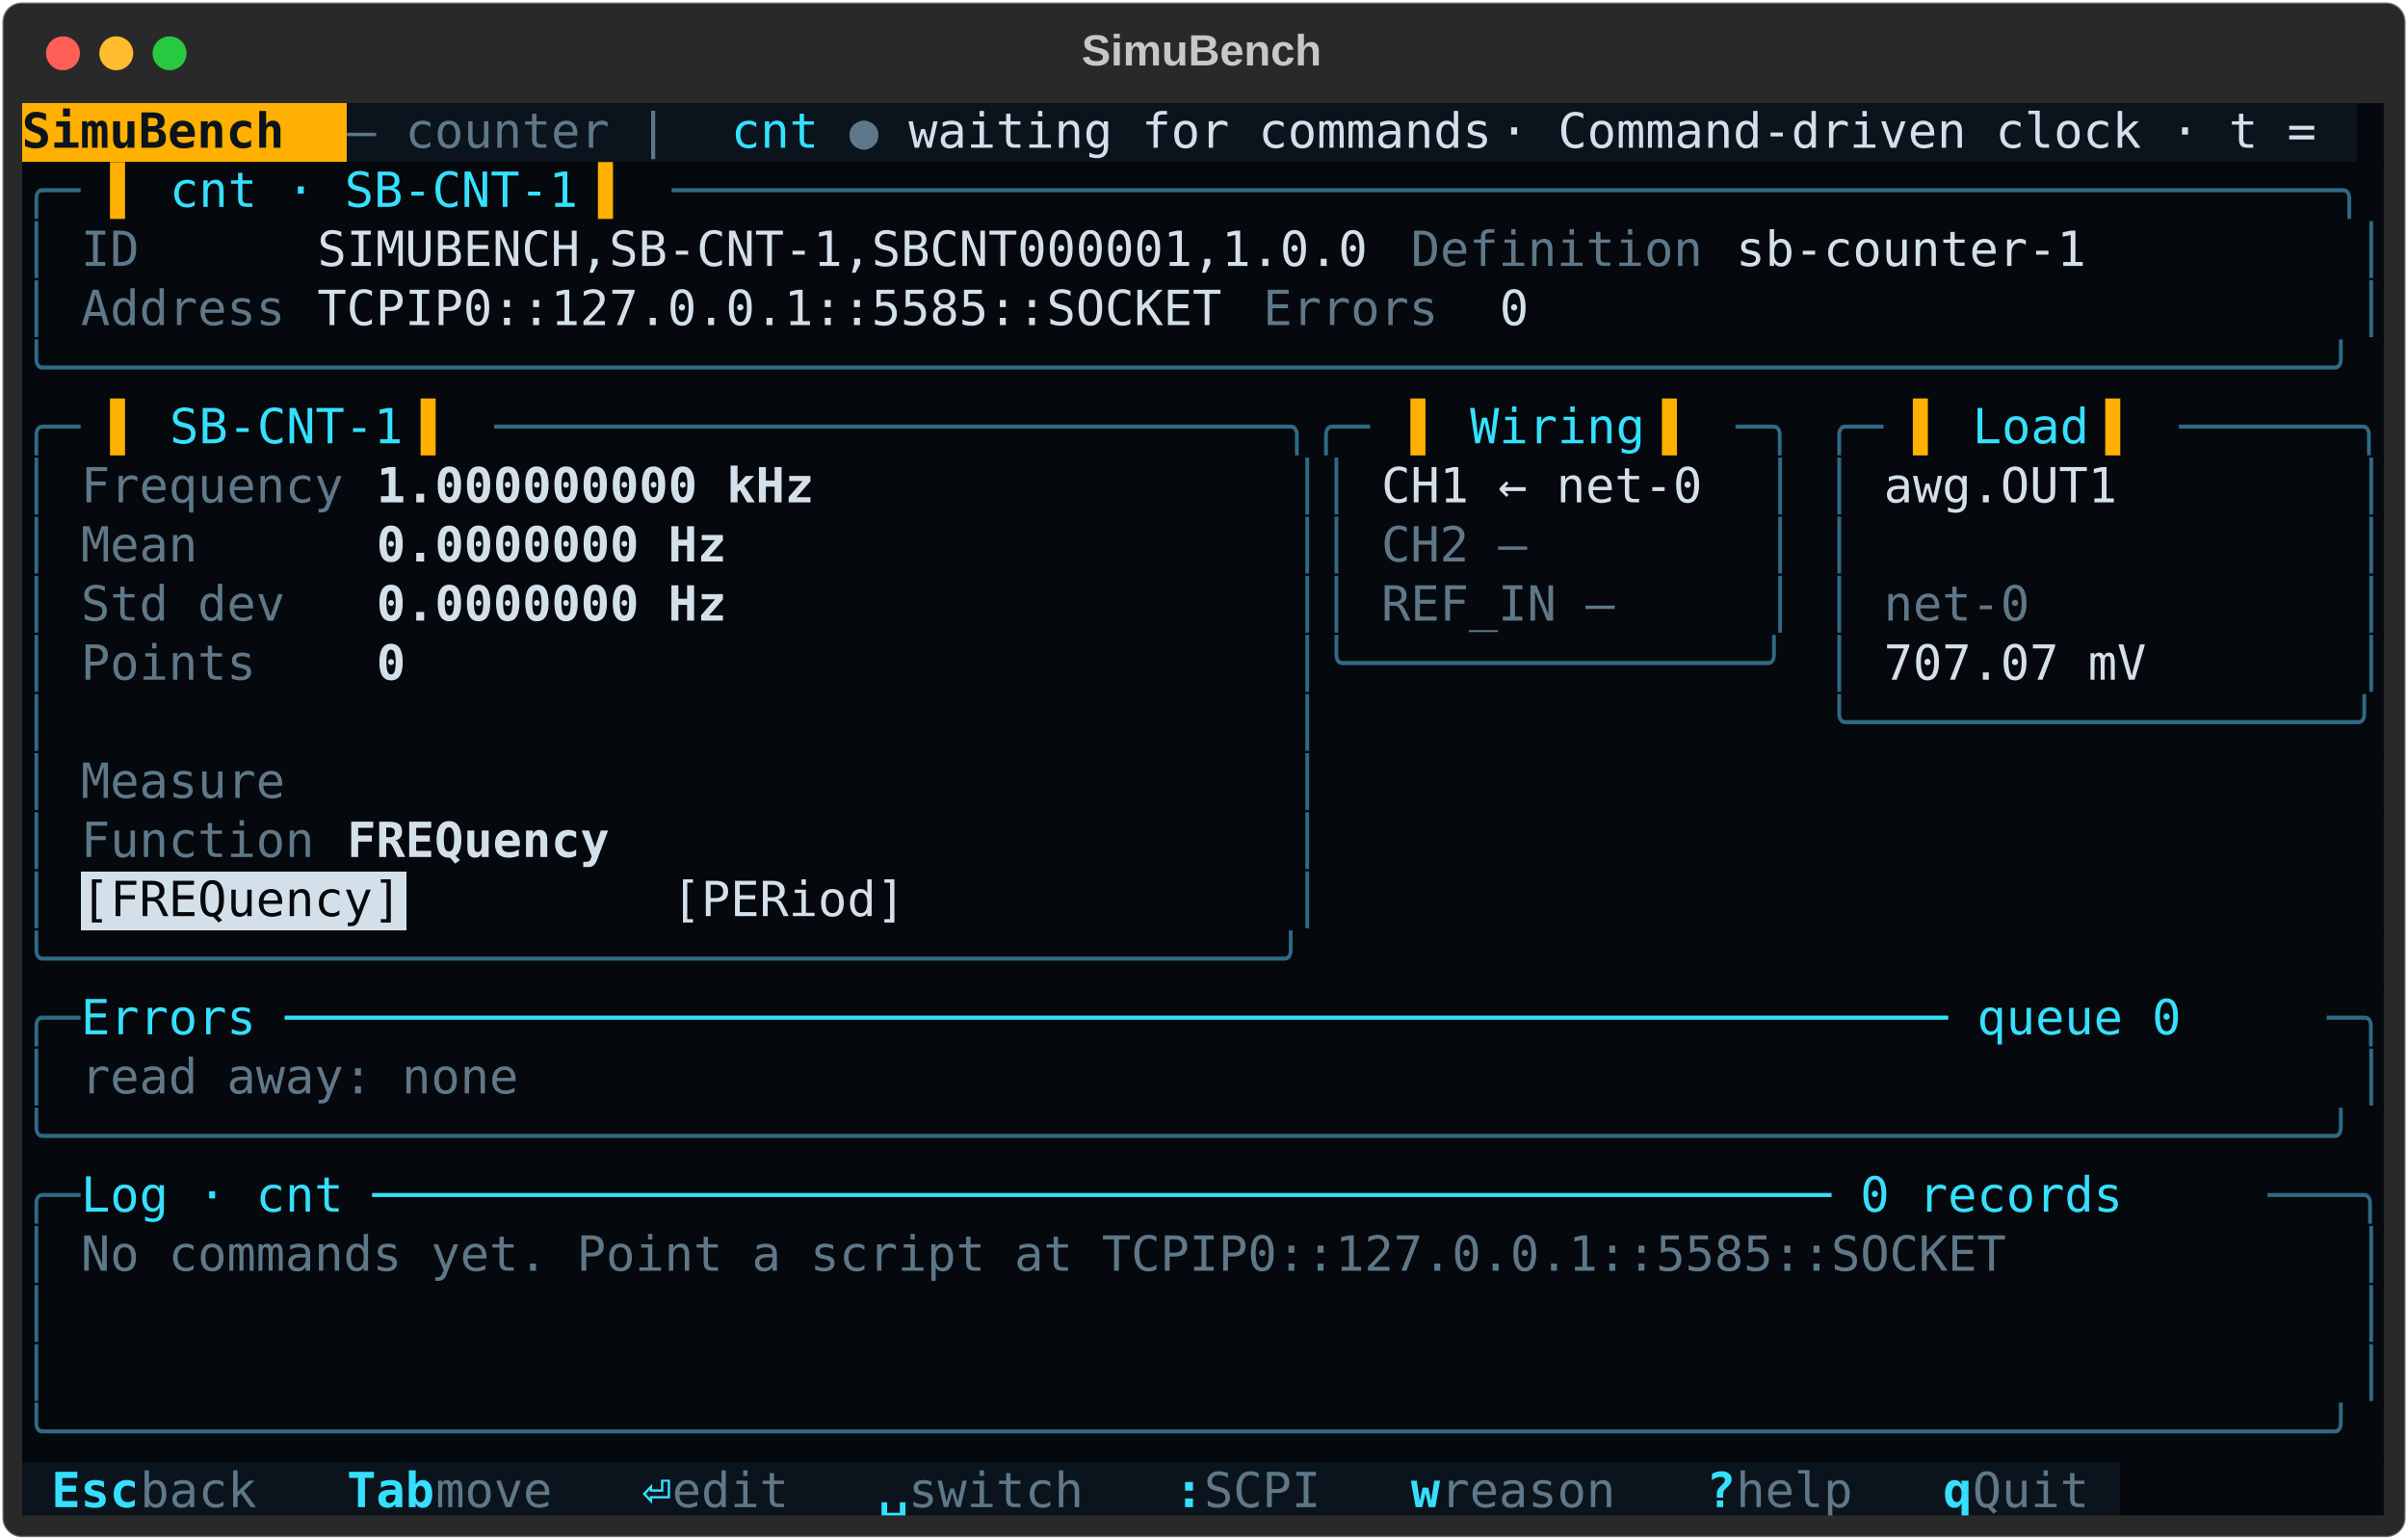
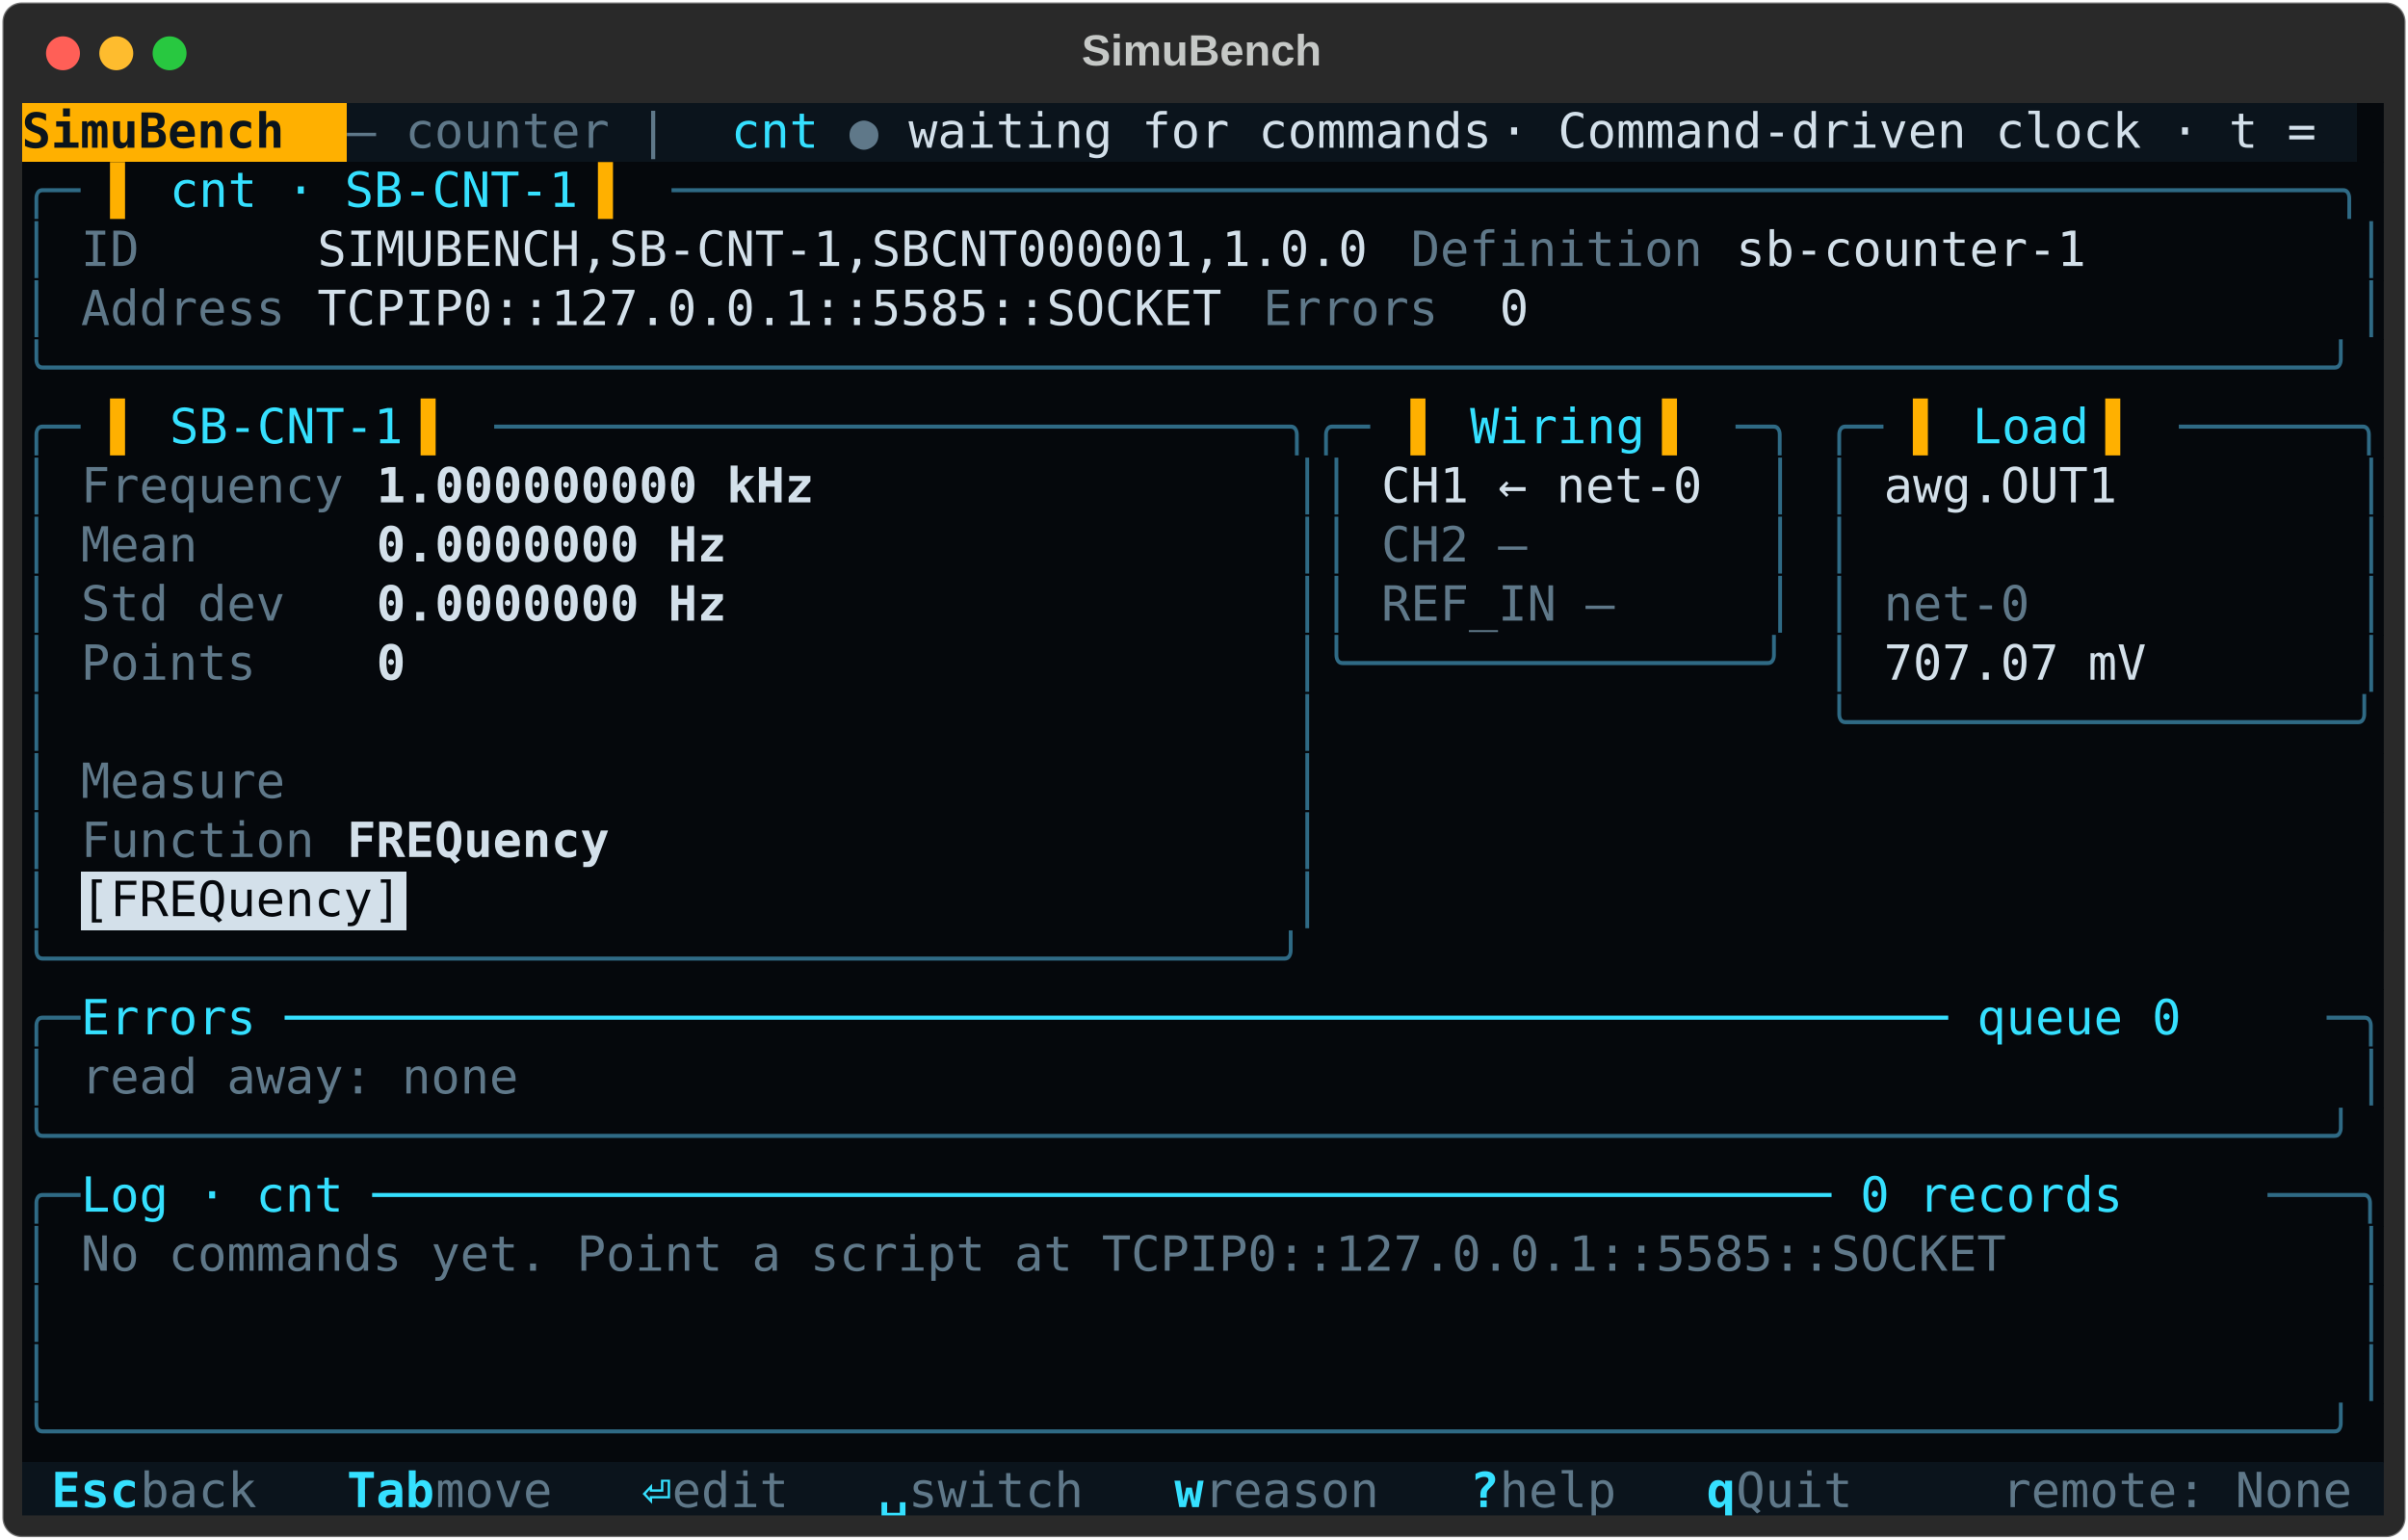
<svg xmlns="http://www.w3.org/2000/svg" class="rich-terminal" viewBox="0 0 994 635.6">
  <style>

    @font-face {
        font-family: "Fira Code";
        src: local("FiraCode-Regular"),
                url("https://cdnjs.cloudflare.com/ajax/libs/firacode/6.2.0/woff2/FiraCode-Regular.woff2") format("woff2"),
                url("https://cdnjs.cloudflare.com/ajax/libs/firacode/6.2.0/woff/FiraCode-Regular.woff") format("woff");
        font-style: normal;
        font-weight: 400;
    }
    @font-face {
        font-family: "Fira Code";
        src: local("FiraCode-Bold"),
                url("https://cdnjs.cloudflare.com/ajax/libs/firacode/6.2.0/woff2/FiraCode-Bold.woff2") format("woff2"),
                url("https://cdnjs.cloudflare.com/ajax/libs/firacode/6.2.0/woff/FiraCode-Bold.woff") format("woff");
        font-style: bold;
        font-weight: 700;
    }

    .terminal-matrix {
        font-family: Fira Code, monospace;
        font-size: 20px;
        line-height: 24.4px;
        font-variant-east-asian: full-width;
    }

    .terminal-title {
        font-size: 18px;
        font-weight: bold;
        font-family: arial;
    }

    .terminal-r1 { fill: #0b141c;font-weight: bold }
.terminal-r2 { fill: #5f7889 }
.terminal-r3 { fill: #35e0ff }
.terminal-r4 { fill: #d3e0ea }
.terminal-r5 { fill: #c5c8c6 }
.terminal-r6 { fill: #2f6a85 }
.terminal-r7 { fill: #ffb000 }
.terminal-r8 { fill: #d3e0ea;font-weight: bold }
.terminal-r9 { fill: #05080c }
.terminal-r10 { fill: #35e0ff;font-weight: bold }
    </style>
  <defs>
    <clipPath id="terminal-clip-terminal">
      <rect x="0" y="0" width="975.0" height="584.6" />
    </clipPath>
    <clipPath id="terminal-line-0">
      <rect x="0" y="1.5" width="976" height="24.65" />
    </clipPath>
    <clipPath id="terminal-line-1">
      <rect x="0" y="25.9" width="976" height="24.65" />
    </clipPath>
    <clipPath id="terminal-line-2">
      <rect x="0" y="50.3" width="976" height="24.65" />
    </clipPath>
    <clipPath id="terminal-line-3">
      <rect x="0" y="74.7" width="976" height="24.65" />
    </clipPath>
    <clipPath id="terminal-line-4">
      <rect x="0" y="99.1" width="976" height="24.65" />
    </clipPath>
    <clipPath id="terminal-line-5">
      <rect x="0" y="123.5" width="976" height="24.65" />
    </clipPath>
    <clipPath id="terminal-line-6">
      <rect x="0" y="147.9" width="976" height="24.65" />
    </clipPath>
    <clipPath id="terminal-line-7">
      <rect x="0" y="172.3" width="976" height="24.65" />
    </clipPath>
    <clipPath id="terminal-line-8">
      <rect x="0" y="196.7" width="976" height="24.65" />
    </clipPath>
    <clipPath id="terminal-line-9">
      <rect x="0" y="221.1" width="976" height="24.65" />
    </clipPath>
    <clipPath id="terminal-line-10">
      <rect x="0" y="245.5" width="976" height="24.65" />
    </clipPath>
    <clipPath id="terminal-line-11">
      <rect x="0" y="269.9" width="976" height="24.65" />
    </clipPath>
    <clipPath id="terminal-line-12">
      <rect x="0" y="294.3" width="976" height="24.65" />
    </clipPath>
    <clipPath id="terminal-line-13">
      <rect x="0" y="318.7" width="976" height="24.65" />
    </clipPath>
    <clipPath id="terminal-line-14">
      <rect x="0" y="343.1" width="976" height="24.65" />
    </clipPath>
    <clipPath id="terminal-line-15">
      <rect x="0" y="367.5" width="976" height="24.65" />
    </clipPath>
    <clipPath id="terminal-line-16">
      <rect x="0" y="391.9" width="976" height="24.65" />
    </clipPath>
    <clipPath id="terminal-line-17">
      <rect x="0" y="416.3" width="976" height="24.65" />
    </clipPath>
    <clipPath id="terminal-line-18">
      <rect x="0" y="440.7" width="976" height="24.65" />
    </clipPath>
    <clipPath id="terminal-line-19">
      <rect x="0" y="465.1" width="976" height="24.65" />
    </clipPath>
    <clipPath id="terminal-line-20">
      <rect x="0" y="489.5" width="976" height="24.65" />
    </clipPath>
    <clipPath id="terminal-line-21">
      <rect x="0" y="513.9" width="976" height="24.65" />
    </clipPath>
    <clipPath id="terminal-line-22">
      <rect x="0" y="538.3" width="976" height="24.65" />
    </clipPath>
  </defs>
  <rect fill="#292929" stroke="rgba(255,255,255,0.35)" stroke-width="1" x="1" y="1" width="992" height="633.6" rx="8" />
  <text class="terminal-title" fill="#c5c8c6" text-anchor="middle" x="496" y="27">SimuBench</text>
  <g transform="translate(26,22)">
    <circle cx="0" cy="0" r="7" fill="#ff5f57" />
    <circle cx="22" cy="0" r="7" fill="#febc2e" />
    <circle cx="44" cy="0" r="7" fill="#28c840" />
  </g>
  <g transform="translate(9, 41)" clip-path="url(#terminal-clip-terminal)">
    <rect fill="#ffb000" x="0" y="1.5" width="134.2" height="24.65" shape-rendering="crispEdges" />
    <rect fill="#0b141c" x="134.2" y="1.5" width="158.6" height="24.65" shape-rendering="crispEdges" />
    <rect fill="#0b141c" x="292.8" y="1.5" width="36.6" height="24.65" shape-rendering="crispEdges" />
    <rect fill="#0b141c" x="329.4" y="1.5" width="12.2" height="24.65" shape-rendering="crispEdges" />
    <rect fill="#0b141c" x="341.6" y="1.5" width="24.4" height="24.65" shape-rendering="crispEdges" />
    <rect fill="#0b141c" x="366" y="1.5" width="244" height="24.65" shape-rendering="crispEdges" />
    <rect fill="#0b141c" x="610" y="1.5" width="353.8" height="24.65" shape-rendering="crispEdges" />
    <rect fill="#05080c" x="963.8" y="1.5" width="12.2" height="24.65" shape-rendering="crispEdges" />
    <rect fill="#05080c" x="0" y="25.9" width="24.4" height="24.65" shape-rendering="crispEdges" />
    <rect fill="#05080c" x="24.4" y="25.9" width="12.2" height="24.65" shape-rendering="crispEdges" />
    <rect fill="#05080c" x="36.6" y="25.9" width="24.4" height="24.65" shape-rendering="crispEdges" />
    <rect fill="#05080c" x="61" y="25.9" width="170.8" height="24.65" shape-rendering="crispEdges" />
    <rect fill="#05080c" x="231.8" y="25.9" width="24.4" height="24.65" shape-rendering="crispEdges" />
    <rect fill="#05080c" x="256.2" y="25.9" width="12.2" height="24.65" shape-rendering="crispEdges" />
    <rect fill="#05080c" x="268.4" y="25.9" width="707.6" height="24.65" shape-rendering="crispEdges" />
    <rect fill="#05080c" x="0" y="50.3" width="12.2" height="24.65" shape-rendering="crispEdges" />
    <rect fill="#05080c" x="12.2" y="50.3" width="12.2" height="24.65" shape-rendering="crispEdges" />
    <rect fill="#05080c" x="24.4" y="50.3" width="97.6" height="24.65" shape-rendering="crispEdges" />
    <rect fill="#05080c" x="122" y="50.3" width="451.4" height="24.65" shape-rendering="crispEdges" />
    <rect fill="#05080c" x="573.4" y="50.3" width="134.2" height="24.65" shape-rendering="crispEdges" />
    <rect fill="#05080c" x="707.6" y="50.3" width="244" height="24.65" shape-rendering="crispEdges" />
    <rect fill="#05080c" x="951.6" y="50.3" width="12.2" height="24.65" shape-rendering="crispEdges" />
    <rect fill="#05080c" x="963.8" y="50.3" width="12.2" height="24.65" shape-rendering="crispEdges" />
    <rect fill="#05080c" x="0" y="74.7" width="12.2" height="24.65" shape-rendering="crispEdges" />
    <rect fill="#05080c" x="12.2" y="74.7" width="12.2" height="24.65" shape-rendering="crispEdges" />
    <rect fill="#05080c" x="24.4" y="74.7" width="97.6" height="24.65" shape-rendering="crispEdges" />
    <rect fill="#05080c" x="122" y="74.7" width="390.4" height="24.65" shape-rendering="crispEdges" />
    <rect fill="#05080c" x="512.4" y="74.7" width="97.6" height="24.65" shape-rendering="crispEdges" />
    <rect fill="#05080c" x="610" y="74.7" width="341.6" height="24.65" shape-rendering="crispEdges" />
    <rect fill="#05080c" x="951.6" y="74.7" width="12.2" height="24.65" shape-rendering="crispEdges" />
    <rect fill="#05080c" x="963.8" y="74.7" width="12.2" height="24.65" shape-rendering="crispEdges" />
    <rect fill="#05080c" x="0" y="99.1" width="976" height="24.65" shape-rendering="crispEdges" />
    <rect fill="#05080c" x="0" y="123.5" width="24.4" height="24.65" shape-rendering="crispEdges" />
    <rect fill="#05080c" x="24.4" y="123.5" width="12.2" height="24.65" shape-rendering="crispEdges" />
    <rect fill="#05080c" x="36.6" y="123.5" width="24.4" height="24.65" shape-rendering="crispEdges" />
    <rect fill="#05080c" x="61" y="123.5" width="97.6" height="24.65" shape-rendering="crispEdges" />
    <rect fill="#05080c" x="158.6" y="123.5" width="24.4" height="24.65" shape-rendering="crispEdges" />
    <rect fill="#05080c" x="183" y="123.5" width="12.2" height="24.65" shape-rendering="crispEdges" />
    <rect fill="#05080c" x="195.2" y="123.5" width="366" height="24.65" shape-rendering="crispEdges" />
    <rect fill="#05080c" x="561.2" y="123.5" width="12.2" height="24.65" shape-rendering="crispEdges" />
    <rect fill="#05080c" x="573.4" y="123.5" width="24.4" height="24.65" shape-rendering="crispEdges" />
    <rect fill="#05080c" x="597.8" y="123.5" width="73.2" height="24.65" shape-rendering="crispEdges" />
    <rect fill="#05080c" x="671" y="123.5" width="24.4" height="24.65" shape-rendering="crispEdges" />
    <rect fill="#05080c" x="695.4" y="123.5" width="12.2" height="24.65" shape-rendering="crispEdges" />
    <rect fill="#05080c" x="707.6" y="123.5" width="24.4" height="24.65" shape-rendering="crispEdges" />
    <rect fill="#05080c" x="732" y="123.5" width="12.2" height="24.65" shape-rendering="crispEdges" />
    <rect fill="#05080c" x="744.2" y="123.5" width="24.4" height="24.65" shape-rendering="crispEdges" />
    <rect fill="#05080c" x="768.6" y="123.5" width="12.2" height="24.65" shape-rendering="crispEdges" />
    <rect fill="#05080c" x="780.8" y="123.5" width="24.4" height="24.65" shape-rendering="crispEdges" />
    <rect fill="#05080c" x="805.2" y="123.5" width="48.8" height="24.65" shape-rendering="crispEdges" />
    <rect fill="#05080c" x="854" y="123.5" width="24.4" height="24.65" shape-rendering="crispEdges" />
    <rect fill="#05080c" x="878.4" y="123.5" width="12.2" height="24.65" shape-rendering="crispEdges" />
    <rect fill="#05080c" x="890.6" y="123.5" width="85.4" height="24.65" shape-rendering="crispEdges" />
    <rect fill="#05080c" x="0" y="147.9" width="12.2" height="24.65" shape-rendering="crispEdges" />
    <rect fill="#05080c" x="12.2" y="147.9" width="12.2" height="24.65" shape-rendering="crispEdges" />
    <rect fill="#05080c" x="24.4" y="147.9" width="122" height="24.65" shape-rendering="crispEdges" />
    <rect fill="#05080c" x="146.4" y="147.9" width="183" height="24.65" shape-rendering="crispEdges" />
    <rect fill="#05080c" x="329.4" y="147.9" width="183" height="24.65" shape-rendering="crispEdges" />
    <rect fill="#05080c" x="512.4" y="147.9" width="12.2" height="24.65" shape-rendering="crispEdges" />
    <rect fill="#05080c" x="524.6" y="147.9" width="24.4" height="24.65" shape-rendering="crispEdges" />
    <rect fill="#05080c" x="549" y="147.9" width="12.2" height="24.65" shape-rendering="crispEdges" />
    <rect fill="#05080c" x="561.2" y="147.9" width="146.4" height="24.65" shape-rendering="crispEdges" />
    <rect fill="#05080c" x="707.6" y="147.9" width="12.2" height="24.65" shape-rendering="crispEdges" />
    <rect fill="#05080c" x="719.8" y="147.9" width="12.2" height="24.65" shape-rendering="crispEdges" />
    <rect fill="#05080c" x="732" y="147.9" width="12.2" height="24.65" shape-rendering="crispEdges" />
    <rect fill="#05080c" x="744.2" y="147.9" width="12.2" height="24.65" shape-rendering="crispEdges" />
    <rect fill="#05080c" x="756.4" y="147.9" width="12.2" height="24.65" shape-rendering="crispEdges" />
    <rect fill="#05080c" x="768.6" y="147.9" width="170.8" height="24.65" shape-rendering="crispEdges" />
    <rect fill="#05080c" x="939.4" y="147.9" width="24.4" height="24.65" shape-rendering="crispEdges" />
    <rect fill="#05080c" x="963.8" y="147.9" width="12.2" height="24.65" shape-rendering="crispEdges" />
    <rect fill="#05080c" x="0" y="172.3" width="12.2" height="24.65" shape-rendering="crispEdges" />
    <rect fill="#05080c" x="12.2" y="172.3" width="12.2" height="24.65" shape-rendering="crispEdges" />
    <rect fill="#05080c" x="24.4" y="172.3" width="122" height="24.65" shape-rendering="crispEdges" />
    <rect fill="#05080c" x="146.4" y="172.3" width="146.4" height="24.65" shape-rendering="crispEdges" />
    <rect fill="#05080c" x="292.8" y="172.3" width="219.6" height="24.65" shape-rendering="crispEdges" />
    <rect fill="#05080c" x="512.4" y="172.3" width="12.2" height="24.65" shape-rendering="crispEdges" />
    <rect fill="#05080c" x="524.6" y="172.3" width="24.4" height="24.65" shape-rendering="crispEdges" />
    <rect fill="#05080c" x="549" y="172.3" width="12.2" height="24.65" shape-rendering="crispEdges" />
    <rect fill="#05080c" x="561.2" y="172.3" width="61" height="24.65" shape-rendering="crispEdges" />
    <rect fill="#05080c" x="622.2" y="172.3" width="85.4" height="24.65" shape-rendering="crispEdges" />
    <rect fill="#05080c" x="707.6" y="172.3" width="12.2" height="24.65" shape-rendering="crispEdges" />
    <rect fill="#05080c" x="719.8" y="172.3" width="12.2" height="24.65" shape-rendering="crispEdges" />
    <rect fill="#05080c" x="732" y="172.3" width="12.2" height="24.65" shape-rendering="crispEdges" />
    <rect fill="#05080c" x="744.2" y="172.3" width="12.2" height="24.65" shape-rendering="crispEdges" />
    <rect fill="#05080c" x="756.4" y="172.3" width="12.2" height="24.65" shape-rendering="crispEdges" />
    <rect fill="#05080c" x="768.6" y="172.3" width="170.8" height="24.65" shape-rendering="crispEdges" />
    <rect fill="#05080c" x="939.4" y="172.3" width="24.4" height="24.65" shape-rendering="crispEdges" />
    <rect fill="#05080c" x="963.8" y="172.3" width="12.2" height="24.65" shape-rendering="crispEdges" />
    <rect fill="#05080c" x="0" y="196.7" width="12.2" height="24.65" shape-rendering="crispEdges" />
    <rect fill="#05080c" x="12.2" y="196.7" width="12.2" height="24.65" shape-rendering="crispEdges" />
    <rect fill="#05080c" x="24.4" y="196.7" width="122" height="24.65" shape-rendering="crispEdges" />
    <rect fill="#05080c" x="146.4" y="196.7" width="146.4" height="24.65" shape-rendering="crispEdges" />
    <rect fill="#05080c" x="292.8" y="196.7" width="219.6" height="24.65" shape-rendering="crispEdges" />
    <rect fill="#05080c" x="512.4" y="196.7" width="12.2" height="24.65" shape-rendering="crispEdges" />
    <rect fill="#05080c" x="524.6" y="196.7" width="24.4" height="24.65" shape-rendering="crispEdges" />
    <rect fill="#05080c" x="549" y="196.7" width="12.2" height="24.65" shape-rendering="crispEdges" />
    <rect fill="#05080c" x="561.2" y="196.7" width="97.6" height="24.65" shape-rendering="crispEdges" />
    <rect fill="#05080c" x="658.8" y="196.7" width="48.8" height="24.65" shape-rendering="crispEdges" />
    <rect fill="#05080c" x="707.6" y="196.7" width="12.2" height="24.65" shape-rendering="crispEdges" />
    <rect fill="#05080c" x="719.8" y="196.7" width="12.2" height="24.65" shape-rendering="crispEdges" />
    <rect fill="#05080c" x="732" y="196.7" width="12.2" height="24.65" shape-rendering="crispEdges" />
    <rect fill="#05080c" x="744.2" y="196.7" width="12.2" height="24.65" shape-rendering="crispEdges" />
    <rect fill="#05080c" x="756.4" y="196.7" width="12.2" height="24.65" shape-rendering="crispEdges" />
    <rect fill="#05080c" x="768.6" y="196.7" width="61" height="24.65" shape-rendering="crispEdges" />
    <rect fill="#05080c" x="829.6" y="196.7" width="109.8" height="24.65" shape-rendering="crispEdges" />
    <rect fill="#05080c" x="939.4" y="196.7" width="24.4" height="24.65" shape-rendering="crispEdges" />
    <rect fill="#05080c" x="963.8" y="196.7" width="12.2" height="24.65" shape-rendering="crispEdges" />
    <rect fill="#05080c" x="0" y="221.1" width="12.2" height="24.65" shape-rendering="crispEdges" />
    <rect fill="#05080c" x="12.2" y="221.1" width="12.2" height="24.65" shape-rendering="crispEdges" />
    <rect fill="#05080c" x="24.4" y="221.1" width="122" height="24.65" shape-rendering="crispEdges" />
    <rect fill="#05080c" x="146.4" y="221.1" width="12.2" height="24.65" shape-rendering="crispEdges" />
    <rect fill="#05080c" x="158.6" y="221.1" width="353.8" height="24.65" shape-rendering="crispEdges" />
    <rect fill="#05080c" x="512.4" y="221.1" width="12.2" height="24.65" shape-rendering="crispEdges" />
    <rect fill="#05080c" x="524.6" y="221.1" width="207.4" height="24.65" shape-rendering="crispEdges" />
    <rect fill="#05080c" x="732" y="221.1" width="12.2" height="24.65" shape-rendering="crispEdges" />
    <rect fill="#05080c" x="744.2" y="221.1" width="12.2" height="24.65" shape-rendering="crispEdges" />
    <rect fill="#05080c" x="756.4" y="221.1" width="12.2" height="24.65" shape-rendering="crispEdges" />
    <rect fill="#05080c" x="768.6" y="221.1" width="170.8" height="24.65" shape-rendering="crispEdges" />
    <rect fill="#05080c" x="939.4" y="221.1" width="24.4" height="24.65" shape-rendering="crispEdges" />
    <rect fill="#05080c" x="963.8" y="221.1" width="12.2" height="24.65" shape-rendering="crispEdges" />
    <rect fill="#05080c" x="0" y="245.5" width="12.2" height="24.65" shape-rendering="crispEdges" />
    <rect fill="#05080c" x="12.2" y="245.5" width="12.2" height="24.65" shape-rendering="crispEdges" />
    <rect fill="#05080c" x="24.4" y="245.5" width="488" height="24.65" shape-rendering="crispEdges" />
    <rect fill="#05080c" x="512.4" y="245.5" width="12.2" height="24.65" shape-rendering="crispEdges" />
    <rect fill="#05080c" x="524.6" y="245.5" width="12.2" height="24.65" shape-rendering="crispEdges" />
    <rect fill="#05080c" x="536.8" y="245.5" width="207.4" height="24.65" shape-rendering="crispEdges" />
    <rect fill="#05080c" x="744.2" y="245.5" width="231.8" height="24.65" shape-rendering="crispEdges" />
    <rect fill="#05080c" x="0" y="269.9" width="12.2" height="24.65" shape-rendering="crispEdges" />
    <rect fill="#05080c" x="12.2" y="269.9" width="12.2" height="24.65" shape-rendering="crispEdges" />
    <rect fill="#05080c" x="24.4" y="269.9" width="219.6" height="24.65" shape-rendering="crispEdges" />
    <rect fill="#05080c" x="244" y="269.9" width="268.4" height="24.65" shape-rendering="crispEdges" />
    <rect fill="#05080c" x="512.4" y="269.9" width="12.2" height="24.65" shape-rendering="crispEdges" />
    <rect fill="#05080c" x="524.6" y="269.9" width="12.2" height="24.65" shape-rendering="crispEdges" />
    <rect fill="#05080c" x="536.8" y="269.9" width="439.2" height="24.65" shape-rendering="crispEdges" />
    <rect fill="#05080c" x="0" y="294.3" width="12.2" height="24.65" shape-rendering="crispEdges" />
    <rect fill="#05080c" x="12.2" y="294.3" width="12.2" height="24.65" shape-rendering="crispEdges" />
    <rect fill="#05080c" x="24.4" y="294.3" width="109.8" height="24.65" shape-rendering="crispEdges" />
    <rect fill="#05080c" x="134.2" y="294.3" width="109.8" height="24.65" shape-rendering="crispEdges" />
    <rect fill="#05080c" x="244" y="294.3" width="268.4" height="24.65" shape-rendering="crispEdges" />
    <rect fill="#05080c" x="512.4" y="294.3" width="12.2" height="24.65" shape-rendering="crispEdges" />
    <rect fill="#05080c" x="524.6" y="294.3" width="12.2" height="24.65" shape-rendering="crispEdges" />
    <rect fill="#05080c" x="536.8" y="294.3" width="439.2" height="24.65" shape-rendering="crispEdges" />
    <rect fill="#05080c" x="0" y="318.7" width="12.2" height="24.65" shape-rendering="crispEdges" />
    <rect fill="#05080c" x="12.2" y="318.7" width="12.2" height="24.65" shape-rendering="crispEdges" />
    <rect fill="#d3e0ea" x="24.4" y="318.7" width="134.2" height="24.65" shape-rendering="crispEdges" />
-     <rect fill="#05080c" x="158.6" y="318.7" width="109.8" height="24.65" shape-rendering="crispEdges" />
-     <rect fill="#05080c" x="268.4" y="318.7" width="97.6" height="24.65" shape-rendering="crispEdges" />
-     <rect fill="#05080c" x="366" y="318.7" width="158.6" height="24.65" shape-rendering="crispEdges" />
+     <rect fill="#05080c" x="158.6" y="318.7" width="366" height="24.65" shape-rendering="crispEdges" />
    <rect fill="#05080c" x="524.6" y="318.7" width="12.2" height="24.65" shape-rendering="crispEdges" />
    <rect fill="#05080c" x="536.8" y="318.7" width="439.2" height="24.65" shape-rendering="crispEdges" />
    <rect fill="#05080c" x="0" y="343.1" width="536.8" height="24.65" shape-rendering="crispEdges" />
    <rect fill="#05080c" x="536.8" y="343.1" width="439.2" height="24.65" shape-rendering="crispEdges" />
    <rect fill="#05080c" x="0" y="367.5" width="24.4" height="24.65" shape-rendering="crispEdges" />
    <rect fill="#05080c" x="24.4" y="367.5" width="927.2" height="24.65" shape-rendering="crispEdges" />
    <rect fill="#05080c" x="951.6" y="367.5" width="24.4" height="24.65" shape-rendering="crispEdges" />
    <rect fill="#05080c" x="0" y="391.9" width="12.2" height="24.65" shape-rendering="crispEdges" />
    <rect fill="#05080c" x="12.2" y="391.9" width="12.2" height="24.65" shape-rendering="crispEdges" />
    <rect fill="#05080c" x="24.4" y="391.9" width="183" height="24.65" shape-rendering="crispEdges" />
    <rect fill="#05080c" x="207.4" y="391.9" width="744.2" height="24.65" shape-rendering="crispEdges" />
    <rect fill="#05080c" x="951.6" y="391.9" width="12.2" height="24.65" shape-rendering="crispEdges" />
    <rect fill="#05080c" x="963.8" y="391.9" width="12.2" height="24.65" shape-rendering="crispEdges" />
    <rect fill="#05080c" x="0" y="416.3" width="976" height="24.65" shape-rendering="crispEdges" />
    <rect fill="#05080c" x="0" y="440.7" width="24.4" height="24.65" shape-rendering="crispEdges" />
    <rect fill="#05080c" x="24.4" y="440.7" width="902.8" height="24.65" shape-rendering="crispEdges" />
    <rect fill="#05080c" x="927.2" y="440.7" width="48.8" height="24.65" shape-rendering="crispEdges" />
    <rect fill="#05080c" x="0" y="465.1" width="12.2" height="24.65" shape-rendering="crispEdges" />
    <rect fill="#05080c" x="12.2" y="465.1" width="12.2" height="24.65" shape-rendering="crispEdges" />
    <rect fill="#05080c" x="24.4" y="465.1" width="805.2" height="24.65" shape-rendering="crispEdges" />
    <rect fill="#05080c" x="829.6" y="465.1" width="134.2" height="24.65" shape-rendering="crispEdges" />
    <rect fill="#05080c" x="963.8" y="465.1" width="12.2" height="24.65" shape-rendering="crispEdges" />
    <rect fill="#05080c" x="0" y="489.5" width="12.2" height="24.65" shape-rendering="crispEdges" />
    <rect fill="#05080c" x="12.2" y="489.5" width="951.6" height="24.65" shape-rendering="crispEdges" />
    <rect fill="#05080c" x="963.8" y="489.5" width="12.2" height="24.65" shape-rendering="crispEdges" />
    <rect fill="#05080c" x="0" y="513.9" width="12.2" height="24.65" shape-rendering="crispEdges" />
    <rect fill="#05080c" x="12.2" y="513.9" width="951.6" height="24.65" shape-rendering="crispEdges" />
    <rect fill="#05080c" x="963.8" y="513.9" width="12.2" height="24.65" shape-rendering="crispEdges" />
    <rect fill="#05080c" x="0" y="538.3" width="976" height="24.65" shape-rendering="crispEdges" />
    <rect fill="#0b141c" x="0" y="562.7" width="12.2" height="24.65" shape-rendering="crispEdges" />
    <rect fill="#0b141c" x="12.2" y="562.7" width="36.6" height="24.65" shape-rendering="crispEdges" />
    <rect fill="#0b141c" x="48.8" y="562.7" width="85.4" height="24.65" shape-rendering="crispEdges" />
    <rect fill="#0b141c" x="134.2" y="562.7" width="36.6" height="24.65" shape-rendering="crispEdges" />
    <rect fill="#0b141c" x="170.8" y="562.7" width="85.4" height="24.65" shape-rendering="crispEdges" />
    <rect fill="#0b141c" x="256.2" y="562.7" width="12.2" height="24.65" shape-rendering="crispEdges" />
    <rect fill="#0b141c" x="268.4" y="562.7" width="85.4" height="24.65" shape-rendering="crispEdges" />
    <rect fill="#0b141c" x="353.8" y="562.7" width="12.2" height="24.65" shape-rendering="crispEdges" />
    <rect fill="#0b141c" x="366" y="562.7" width="109.8" height="24.65" shape-rendering="crispEdges" />
    <rect fill="#0b141c" x="475.8" y="562.7" width="12.2" height="24.65" shape-rendering="crispEdges" />
-     <rect fill="#0b141c" x="488" y="562.7" width="85.4" height="24.65" shape-rendering="crispEdges" />
-     <rect fill="#0b141c" x="573.4" y="562.7" width="12.2" height="24.65" shape-rendering="crispEdges" />
-     <rect fill="#0b141c" x="585.6" y="562.7" width="109.8" height="24.65" shape-rendering="crispEdges" />
+     <rect fill="#0b141c" x="488" y="562.7" width="109.8" height="24.65" shape-rendering="crispEdges" />
+     <rect fill="#0b141c" x="597.8" y="562.7" width="12.2" height="24.65" shape-rendering="crispEdges" />
+     <rect fill="#0b141c" x="610" y="562.7" width="85.4" height="24.65" shape-rendering="crispEdges" />
    <rect fill="#0b141c" x="695.4" y="562.7" width="12.2" height="24.65" shape-rendering="crispEdges" />
    <rect fill="#0b141c" x="707.6" y="562.7" width="85.4" height="24.65" shape-rendering="crispEdges" />
-     <rect fill="#0b141c" x="793" y="562.7" width="12.2" height="24.65" shape-rendering="crispEdges" />
-     <rect fill="#0b141c" x="805.2" y="562.7" width="61" height="24.65" shape-rendering="crispEdges" />
-     <rect fill="#05080c" x="866.2" y="562.7" width="109.8" height="24.65" shape-rendering="crispEdges" />
+     <rect fill="#0b141c" x="793" y="562.7" width="24.4" height="24.65" shape-rendering="crispEdges" />
+     <rect fill="#0b141c" x="817.4" y="562.7" width="158.6" height="24.65" shape-rendering="crispEdges" />
    <g class="terminal-matrix">
      <text class="terminal-r1" x="0" y="20" textLength="134.2" clip-path="url(#terminal-line-0)"> SimuBench </text>
      <text class="terminal-r2" x="134.2" y="20" textLength="158.6" clip-path="url(#terminal-line-0)"> — counter | </text>
      <text class="terminal-r3" x="292.8" y="20" textLength="36.6" clip-path="url(#terminal-line-0)">cnt</text>
      <text class="terminal-r2" x="341.6" y="20" textLength="24.4" clip-path="url(#terminal-line-0)">● </text>
      <text class="terminal-r4" x="366" y="20" textLength="244" clip-path="url(#terminal-line-0)">waiting for commands</text>
      <text class="terminal-r4" x="610" y="20" textLength="353.8" clip-path="url(#terminal-line-0)"> · Command-driven clock · t =</text>
      <text class="terminal-r5" x="976" y="20" textLength="12.2" clip-path="url(#terminal-line-0)">
</text>
      <text class="terminal-r6" x="0" y="44.4" textLength="24.4" clip-path="url(#terminal-line-1)">╭─</text>
      <text class="terminal-r7" x="36.6" y="44.4" textLength="24.4" clip-path="url(#terminal-line-1)">▌ </text>
      <text class="terminal-r3" x="61" y="44.4" textLength="170.8" clip-path="url(#terminal-line-1)">cnt · SB-CNT-1</text>
      <text class="terminal-r7" x="231.8" y="44.4" textLength="24.4" clip-path="url(#terminal-line-1)"> ▐</text>
      <text class="terminal-r6" x="268.4" y="44.4" textLength="707.6" clip-path="url(#terminal-line-1)">─────────────────────────────────────────────────────────╮</text>
      <text class="terminal-r5" x="976" y="44.4" textLength="12.2" clip-path="url(#terminal-line-1)">
</text>
      <text class="terminal-r6" x="0" y="68.8" textLength="12.2" clip-path="url(#terminal-line-2)">│</text>
      <text class="terminal-r2" x="24.4" y="68.8" textLength="97.6" clip-path="url(#terminal-line-2)">ID      </text>
      <text class="terminal-r4" x="122" y="68.8" textLength="451.4" clip-path="url(#terminal-line-2)">SIMUBENCH,SB-CNT-1,SBCNT000001,1.0.0 </text>
      <text class="terminal-r2" x="573.4" y="68.8" textLength="134.2" clip-path="url(#terminal-line-2)">Definition </text>
      <text class="terminal-r4" x="707.6" y="68.8" textLength="244" clip-path="url(#terminal-line-2)">sb-counter-1        </text>
      <text class="terminal-r6" x="963.8" y="68.8" textLength="12.2" clip-path="url(#terminal-line-2)">│</text>
      <text class="terminal-r5" x="976" y="68.8" textLength="12.2" clip-path="url(#terminal-line-2)">
</text>
      <text class="terminal-r6" x="0" y="93.2" textLength="12.2" clip-path="url(#terminal-line-3)">│</text>
      <text class="terminal-r2" x="24.4" y="93.2" textLength="97.6" clip-path="url(#terminal-line-3)">Address </text>
      <text class="terminal-r4" x="122" y="93.2" textLength="390.4" clip-path="url(#terminal-line-3)">TCPIP0::127.0.0.1::5585::SOCKET </text>
      <text class="terminal-r2" x="512.4" y="93.2" textLength="97.6" clip-path="url(#terminal-line-3)">Errors  </text>
      <text class="terminal-r4" x="610" y="93.2" textLength="341.6" clip-path="url(#terminal-line-3)">0                           </text>
      <text class="terminal-r6" x="963.8" y="93.2" textLength="12.2" clip-path="url(#terminal-line-3)">│</text>
      <text class="terminal-r5" x="976" y="93.2" textLength="12.2" clip-path="url(#terminal-line-3)">
</text>
      <text class="terminal-r6" x="0" y="117.6" textLength="976" clip-path="url(#terminal-line-4)">╰──────────────────────────────────────────────────────────────────────────────╯</text>
      <text class="terminal-r5" x="976" y="117.6" textLength="12.2" clip-path="url(#terminal-line-4)">
</text>
      <text class="terminal-r6" x="0" y="142" textLength="24.4" clip-path="url(#terminal-line-5)">╭─</text>
      <text class="terminal-r7" x="36.6" y="142" textLength="24.4" clip-path="url(#terminal-line-5)">▌ </text>
      <text class="terminal-r3" x="61" y="142" textLength="97.6" clip-path="url(#terminal-line-5)">SB-CNT-1</text>
      <text class="terminal-r7" x="158.6" y="142" textLength="24.4" clip-path="url(#terminal-line-5)"> ▐</text>
      <text class="terminal-r6" x="195.2" y="142" textLength="366" clip-path="url(#terminal-line-5)">───────────────────────────╮╭─</text>
      <text class="terminal-r7" x="573.4" y="142" textLength="24.4" clip-path="url(#terminal-line-5)">▌ </text>
      <text class="terminal-r3" x="597.8" y="142" textLength="73.2" clip-path="url(#terminal-line-5)">Wiring</text>
      <text class="terminal-r7" x="671" y="142" textLength="24.4" clip-path="url(#terminal-line-5)"> ▐</text>
      <text class="terminal-r6" x="707.6" y="142" textLength="24.4" clip-path="url(#terminal-line-5)">─╮</text>
      <text class="terminal-r6" x="744.2" y="142" textLength="24.4" clip-path="url(#terminal-line-5)">╭─</text>
      <text class="terminal-r7" x="780.8" y="142" textLength="24.4" clip-path="url(#terminal-line-5)">▌ </text>
      <text class="terminal-r3" x="805.2" y="142" textLength="48.8" clip-path="url(#terminal-line-5)">Load</text>
      <text class="terminal-r7" x="854" y="142" textLength="24.4" clip-path="url(#terminal-line-5)"> ▐</text>
      <text class="terminal-r6" x="890.6" y="142" textLength="85.4" clip-path="url(#terminal-line-5)">──────╮</text>
      <text class="terminal-r5" x="976" y="142" textLength="12.2" clip-path="url(#terminal-line-5)">
</text>
      <text class="terminal-r6" x="0" y="166.4" textLength="12.2" clip-path="url(#terminal-line-6)">│</text>
      <text class="terminal-r2" x="24.4" y="166.4" textLength="122" clip-path="url(#terminal-line-6)">Frequency </text>
      <text class="terminal-r8" x="146.4" y="166.4" textLength="183" clip-path="url(#terminal-line-6)">1.000000000 kHz</text>
      <text class="terminal-r6" x="524.6" y="166.4" textLength="24.4" clip-path="url(#terminal-line-6)">││</text>
      <text class="terminal-r4" x="561.2" y="166.4" textLength="146.4" clip-path="url(#terminal-line-6)">CH1 ← net-0 </text>
      <text class="terminal-r6" x="719.8" y="166.4" textLength="12.2" clip-path="url(#terminal-line-6)">│</text>
      <text class="terminal-r6" x="744.2" y="166.4" textLength="12.2" clip-path="url(#terminal-line-6)">│</text>
      <text class="terminal-r4" x="768.6" y="166.4" textLength="170.8" clip-path="url(#terminal-line-6)">awg.OUT1      </text>
      <text class="terminal-r6" x="963.8" y="166.4" textLength="12.2" clip-path="url(#terminal-line-6)">│</text>
      <text class="terminal-r5" x="976" y="166.4" textLength="12.2" clip-path="url(#terminal-line-6)">
</text>
      <text class="terminal-r6" x="0" y="190.8" textLength="12.2" clip-path="url(#terminal-line-7)">│</text>
      <text class="terminal-r2" x="24.4" y="190.8" textLength="122" clip-path="url(#terminal-line-7)">Mean      </text>
      <text class="terminal-r8" x="146.4" y="190.8" textLength="146.4" clip-path="url(#terminal-line-7)">0.0000000 Hz</text>
      <text class="terminal-r6" x="524.6" y="190.8" textLength="24.4" clip-path="url(#terminal-line-7)">││</text>
      <text class="terminal-r2" x="561.2" y="190.8" textLength="61" clip-path="url(#terminal-line-7)">CH2 —</text>
      <text class="terminal-r6" x="719.8" y="190.8" textLength="12.2" clip-path="url(#terminal-line-7)">│</text>
      <text class="terminal-r6" x="744.2" y="190.8" textLength="12.2" clip-path="url(#terminal-line-7)">│</text>
      <text class="terminal-r6" x="963.8" y="190.8" textLength="12.2" clip-path="url(#terminal-line-7)">│</text>
      <text class="terminal-r5" x="976" y="190.8" textLength="12.2" clip-path="url(#terminal-line-7)">
</text>
      <text class="terminal-r6" x="0" y="215.2" textLength="12.2" clip-path="url(#terminal-line-8)">│</text>
      <text class="terminal-r2" x="24.4" y="215.2" textLength="122" clip-path="url(#terminal-line-8)">Std dev   </text>
      <text class="terminal-r8" x="146.4" y="215.2" textLength="146.4" clip-path="url(#terminal-line-8)">0.0000000 Hz</text>
      <text class="terminal-r6" x="524.6" y="215.2" textLength="24.4" clip-path="url(#terminal-line-8)">││</text>
      <text class="terminal-r2" x="561.2" y="215.2" textLength="97.6" clip-path="url(#terminal-line-8)">REF_IN —</text>
      <text class="terminal-r6" x="719.8" y="215.2" textLength="12.2" clip-path="url(#terminal-line-8)">│</text>
      <text class="terminal-r6" x="744.2" y="215.2" textLength="12.2" clip-path="url(#terminal-line-8)">│</text>
      <text class="terminal-r2" x="768.6" y="215.2" textLength="61" clip-path="url(#terminal-line-8)">net-0</text>
      <text class="terminal-r6" x="963.8" y="215.2" textLength="12.2" clip-path="url(#terminal-line-8)">│</text>
      <text class="terminal-r5" x="976" y="215.2" textLength="12.2" clip-path="url(#terminal-line-8)">
</text>
      <text class="terminal-r6" x="0" y="239.6" textLength="12.2" clip-path="url(#terminal-line-9)">│</text>
      <text class="terminal-r2" x="24.4" y="239.6" textLength="122" clip-path="url(#terminal-line-9)">Points    </text>
      <text class="terminal-r8" x="146.4" y="239.6" textLength="12.2" clip-path="url(#terminal-line-9)">0</text>
      <text class="terminal-r6" x="524.6" y="239.6" textLength="207.4" clip-path="url(#terminal-line-9)">│╰──────────────╯</text>
      <text class="terminal-r6" x="744.2" y="239.6" textLength="12.2" clip-path="url(#terminal-line-9)">│</text>
      <text class="terminal-r4" x="768.6" y="239.6" textLength="170.8" clip-path="url(#terminal-line-9)">707.07 mV     </text>
      <text class="terminal-r6" x="963.8" y="239.6" textLength="12.2" clip-path="url(#terminal-line-9)">│</text>
      <text class="terminal-r5" x="976" y="239.6" textLength="12.2" clip-path="url(#terminal-line-9)">
</text>
      <text class="terminal-r6" x="0" y="264" textLength="12.2" clip-path="url(#terminal-line-10)">│</text>
      <text class="terminal-r6" x="524.6" y="264" textLength="12.2" clip-path="url(#terminal-line-10)">│</text>
      <text class="terminal-r6" x="744.2" y="264" textLength="231.8" clip-path="url(#terminal-line-10)">╰─────────────────╯</text>
      <text class="terminal-r5" x="976" y="264" textLength="12.2" clip-path="url(#terminal-line-10)">
</text>
      <text class="terminal-r6" x="0" y="288.4" textLength="12.2" clip-path="url(#terminal-line-11)">│</text>
      <text class="terminal-r2" x="24.4" y="288.4" textLength="219.6" clip-path="url(#terminal-line-11)">Measure           </text>
      <text class="terminal-r6" x="524.6" y="288.4" textLength="12.2" clip-path="url(#terminal-line-11)">│</text>
      <text class="terminal-r5" x="976" y="288.4" textLength="12.2" clip-path="url(#terminal-line-11)">
</text>
      <text class="terminal-r6" x="0" y="312.8" textLength="12.2" clip-path="url(#terminal-line-12)">│</text>
      <text class="terminal-r2" x="24.4" y="312.8" textLength="109.8" clip-path="url(#terminal-line-12)">Function </text>
      <text class="terminal-r8" x="134.2" y="312.8" textLength="109.8" clip-path="url(#terminal-line-12)">FREQuency</text>
      <text class="terminal-r6" x="524.6" y="312.8" textLength="12.2" clip-path="url(#terminal-line-12)">│</text>
      <text class="terminal-r5" x="976" y="312.8" textLength="12.2" clip-path="url(#terminal-line-12)">
</text>
      <text class="terminal-r6" x="0" y="337.2" textLength="12.2" clip-path="url(#terminal-line-13)">│</text>
      <text class="terminal-r9" x="24.4" y="337.2" textLength="134.2" clip-path="url(#terminal-line-13)">[FREQuency]</text>
-       <text class="terminal-r4" x="268.4" y="337.2" textLength="97.6" clip-path="url(#terminal-line-13)">[PERiod]</text>
      <text class="terminal-r6" x="524.6" y="337.2" textLength="12.2" clip-path="url(#terminal-line-13)">│</text>
      <text class="terminal-r5" x="976" y="337.2" textLength="12.2" clip-path="url(#terminal-line-13)">
</text>
      <text class="terminal-r6" x="0" y="361.6" textLength="536.8" clip-path="url(#terminal-line-14)">╰──────────────────────────────────────────╯</text>
      <text class="terminal-r5" x="976" y="361.6" textLength="12.2" clip-path="url(#terminal-line-14)">
</text>
      <text class="terminal-r6" x="0" y="386" textLength="24.4" clip-path="url(#terminal-line-15)">╭─</text>
      <text class="terminal-r3" x="24.4" y="386" textLength="927.2" clip-path="url(#terminal-line-15)">  Errors ───────────────────────────────────────────────────────── queue 0  </text>
      <text class="terminal-r6" x="951.6" y="386" textLength="24.4" clip-path="url(#terminal-line-15)">─╮</text>
      <text class="terminal-r5" x="976" y="386" textLength="12.2" clip-path="url(#terminal-line-15)">
</text>
      <text class="terminal-r6" x="0" y="410.4" textLength="12.2" clip-path="url(#terminal-line-16)">│</text>
      <text class="terminal-r2" x="24.4" y="410.4" textLength="183" clip-path="url(#terminal-line-16)">read away: none</text>
      <text class="terminal-r6" x="963.8" y="410.4" textLength="12.2" clip-path="url(#terminal-line-16)">│</text>
      <text class="terminal-r5" x="976" y="410.4" textLength="12.2" clip-path="url(#terminal-line-16)">
</text>
      <text class="terminal-r6" x="0" y="434.8" textLength="976" clip-path="url(#terminal-line-17)">╰──────────────────────────────────────────────────────────────────────────────╯</text>
      <text class="terminal-r5" x="976" y="434.8" textLength="12.2" clip-path="url(#terminal-line-17)">
</text>
      <text class="terminal-r6" x="0" y="459.2" textLength="24.4" clip-path="url(#terminal-line-18)">╭─</text>
      <text class="terminal-r3" x="24.4" y="459.2" textLength="902.8" clip-path="url(#terminal-line-18)">  Log · cnt ────────────────────────────────────────────────── 0 records  </text>
      <text class="terminal-r6" x="927.2" y="459.2" textLength="48.8" clip-path="url(#terminal-line-18)">───╮</text>
      <text class="terminal-r5" x="976" y="459.2" textLength="12.2" clip-path="url(#terminal-line-18)">
</text>
      <text class="terminal-r6" x="0" y="483.6" textLength="12.2" clip-path="url(#terminal-line-19)">│</text>
      <text class="terminal-r2" x="24.4" y="483.6" textLength="805.2" clip-path="url(#terminal-line-19)">No commands yet. Point a script at TCPIP0::127.0.0.1::5585::SOCKET</text>
      <text class="terminal-r6" x="963.8" y="483.6" textLength="12.2" clip-path="url(#terminal-line-19)">│</text>
      <text class="terminal-r5" x="976" y="483.6" textLength="12.2" clip-path="url(#terminal-line-19)">
</text>
      <text class="terminal-r6" x="0" y="508" textLength="12.2" clip-path="url(#terminal-line-20)">│</text>
      <text class="terminal-r6" x="963.8" y="508" textLength="12.2" clip-path="url(#terminal-line-20)">│</text>
      <text class="terminal-r5" x="976" y="508" textLength="12.2" clip-path="url(#terminal-line-20)">
</text>
      <text class="terminal-r6" x="0" y="532.4" textLength="12.2" clip-path="url(#terminal-line-21)">│</text>
      <text class="terminal-r6" x="963.8" y="532.4" textLength="12.2" clip-path="url(#terminal-line-21)">│</text>
      <text class="terminal-r5" x="976" y="532.4" textLength="12.2" clip-path="url(#terminal-line-21)">
</text>
      <text class="terminal-r6" x="0" y="556.8" textLength="976" clip-path="url(#terminal-line-22)">╰──────────────────────────────────────────────────────────────────────────────╯</text>
      <text class="terminal-r5" x="976" y="556.8" textLength="12.2" clip-path="url(#terminal-line-22)">
</text>
      <text class="terminal-r10" x="12.2" y="581.2" textLength="36.6" clip-path="url(#terminal-line-23)">Esc</text>
      <text class="terminal-r2" x="48.8" y="581.2" textLength="85.4" clip-path="url(#terminal-line-23)"> back  </text>
      <text class="terminal-r10" x="134.2" y="581.2" textLength="36.6" clip-path="url(#terminal-line-23)">Tab</text>
      <text class="terminal-r2" x="170.8" y="581.2" textLength="85.4" clip-path="url(#terminal-line-23)"> move  </text>
      <text class="terminal-r10" x="256.2" y="581.2" textLength="12.2" clip-path="url(#terminal-line-23)">⏎</text>
      <text class="terminal-r2" x="268.4" y="581.2" textLength="85.4" clip-path="url(#terminal-line-23)"> edit  </text>
      <text class="terminal-r10" x="353.8" y="581.2" textLength="12.2" clip-path="url(#terminal-line-23)">␣</text>
      <text class="terminal-r2" x="366" y="581.2" textLength="109.8" clip-path="url(#terminal-line-23)"> switch  </text>
-       <text class="terminal-r10" x="475.8" y="581.2" textLength="12.2" clip-path="url(#terminal-line-23)">:</text>
-       <text class="terminal-r2" x="488" y="581.2" textLength="85.4" clip-path="url(#terminal-line-23)"> SCPI  </text>
-       <text class="terminal-r10" x="573.4" y="581.2" textLength="12.2" clip-path="url(#terminal-line-23)">w</text>
-       <text class="terminal-r2" x="585.6" y="581.2" textLength="109.8" clip-path="url(#terminal-line-23)"> reason  </text>
-       <text class="terminal-r10" x="695.4" y="581.2" textLength="12.2" clip-path="url(#terminal-line-23)">?</text>
-       <text class="terminal-r2" x="707.6" y="581.2" textLength="85.4" clip-path="url(#terminal-line-23)"> help  </text>
-       <text class="terminal-r10" x="793" y="581.2" textLength="12.2" clip-path="url(#terminal-line-23)">q</text>
-       <text class="terminal-r2" x="805.2" y="581.2" textLength="61" clip-path="url(#terminal-line-23)"> Quit</text>
+       <text class="terminal-r10" x="475.8" y="581.2" textLength="12.2" clip-path="url(#terminal-line-23)">w</text>
+       <text class="terminal-r2" x="488" y="581.2" textLength="109.8" clip-path="url(#terminal-line-23)"> reason  </text>
+       <text class="terminal-r10" x="597.8" y="581.2" textLength="12.2" clip-path="url(#terminal-line-23)">?</text>
+       <text class="terminal-r2" x="610" y="581.2" textLength="85.4" clip-path="url(#terminal-line-23)"> help  </text>
+       <text class="terminal-r10" x="695.4" y="581.2" textLength="12.2" clip-path="url(#terminal-line-23)">q</text>
+       <text class="terminal-r2" x="707.6" y="581.2" textLength="85.4" clip-path="url(#terminal-line-23)"> Quit  </text>
+       <text class="terminal-r2" x="817.4" y="581.2" textLength="158.6" clip-path="url(#terminal-line-23)">remote: None </text>
    </g>
  </g>
</svg>
